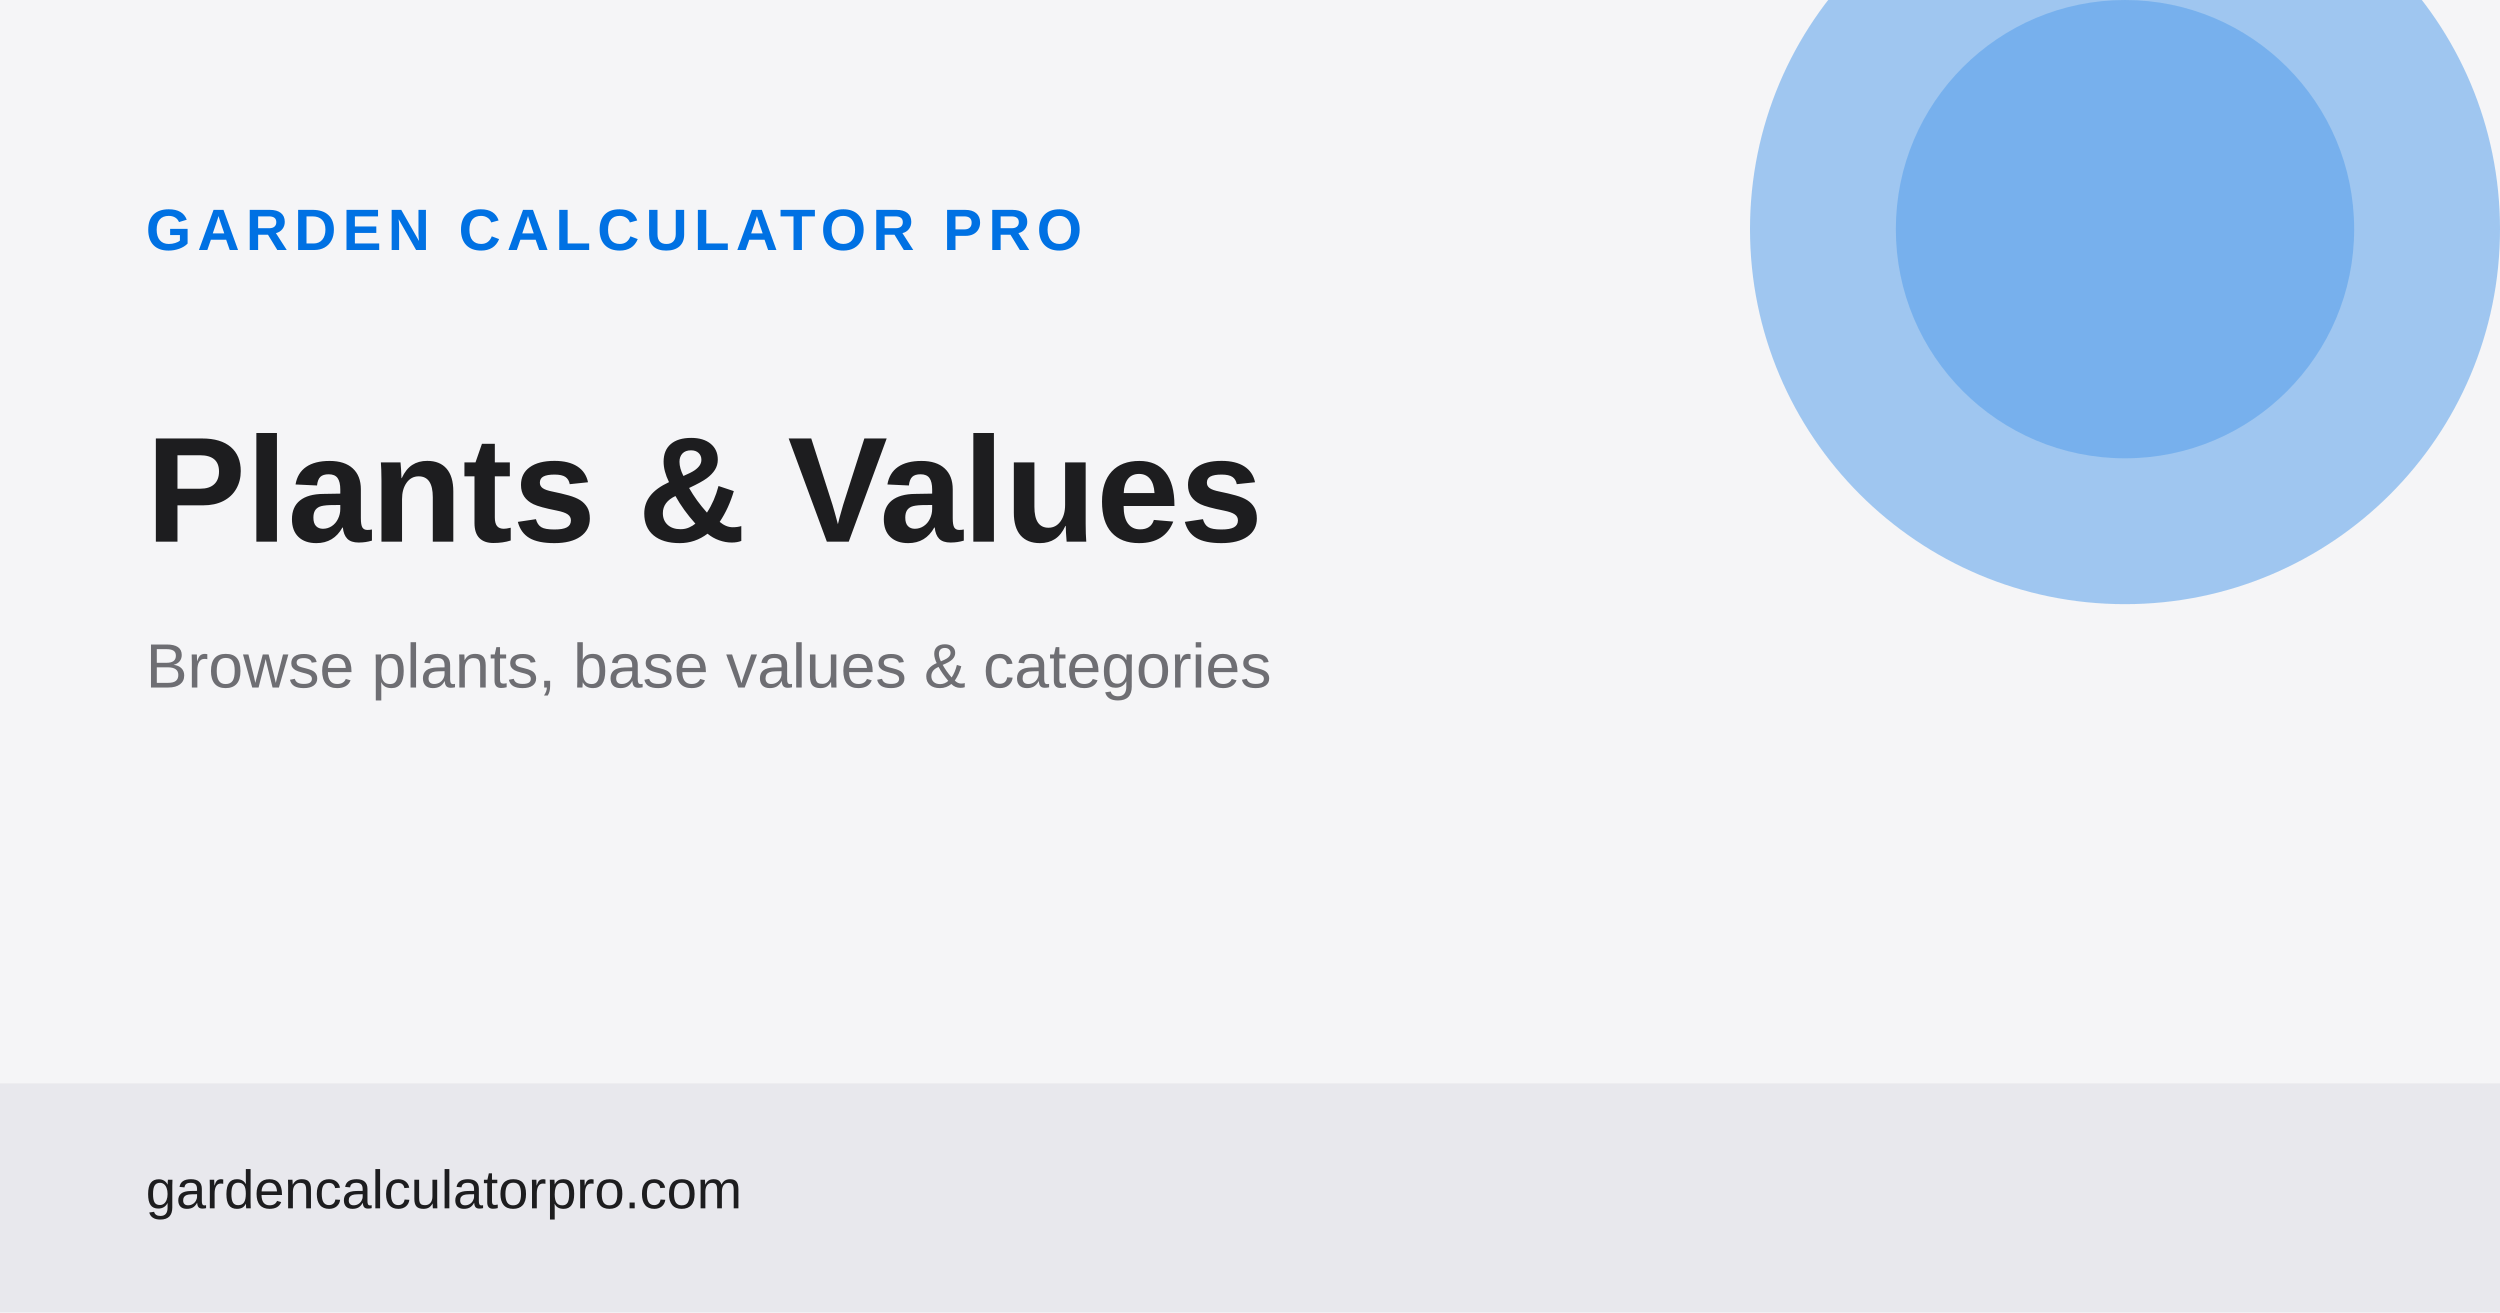
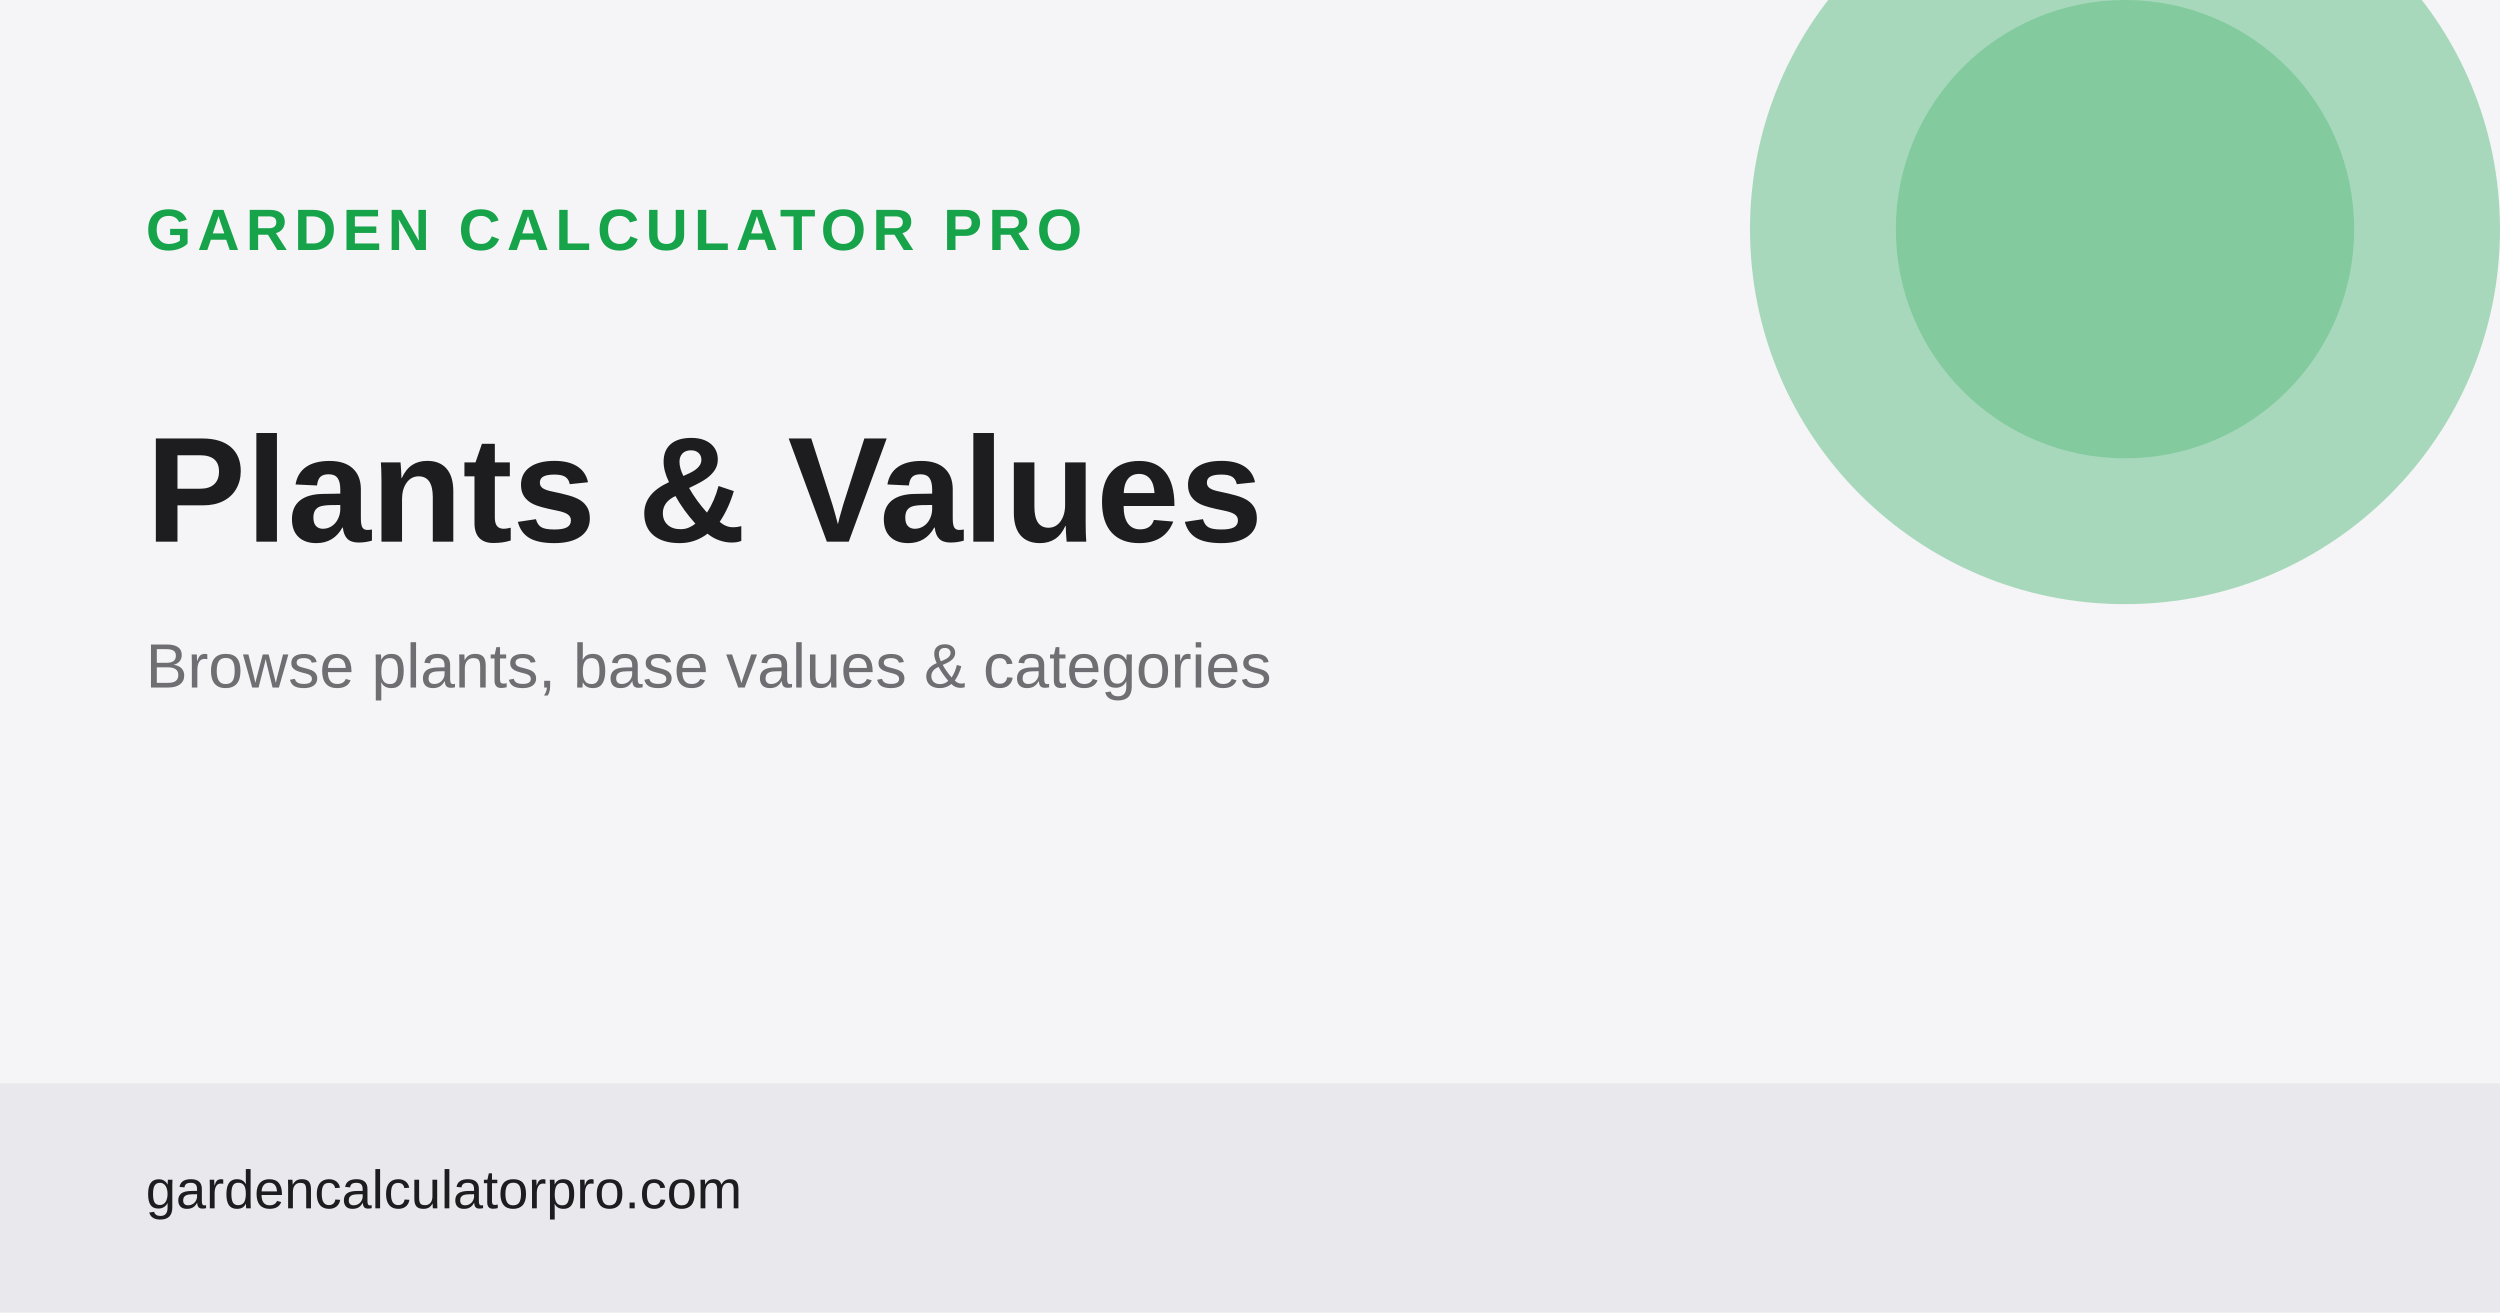
<svg xmlns="http://www.w3.org/2000/svg" width="1200" height="630" viewBox="0 0 1200 630" role="img" aria-label="Plants &amp; Values">
  <rect width="1200" height="630" fill="#f5f5f7" />
-   <circle cx="1020" cy="110" r="180" fill="#0071e3" opacity="0.35" />
-   <circle cx="1020" cy="110" r="110" fill="#0071e3" opacity="0.25" />
+   <circle cx="1020" cy="110" r="180" fill="#16a34a" opacity="0.35" />
+   <circle cx="1020" cy="110" r="110" fill="#16a34a" opacity="0.25" />
  <rect x="0" y="520" width="1200" height="110" fill="#e8e8ed" />
-   <text x="70" y="120" font-family="Arial, Helvetica, sans-serif" font-size="28" font-weight="700" letter-spacing="3" fill="#0071e3">GARDEN CALCULATOR PRO</text>
+   <text x="70" y="120" font-family="Arial, Helvetica, sans-serif" font-size="28" font-weight="700" letter-spacing="3" fill="#16a34a">GARDEN CALCULATOR PRO</text>
  <text x="70" y="260" font-family="Arial, Helvetica, sans-serif" font-size="72" font-weight="800" fill="#1d1d1f">Plants &amp; Values</text>
  <text x="70" y="330" font-family="Arial, Helvetica, sans-serif" font-size="30" fill="#6e6e73">Browse plants, base values &amp; categories</text>
  <text x="70" y="580" font-family="Arial, Helvetica, sans-serif" font-size="26" fill="#1d1d1f">gardencalculatorpro.com</text>
</svg>
